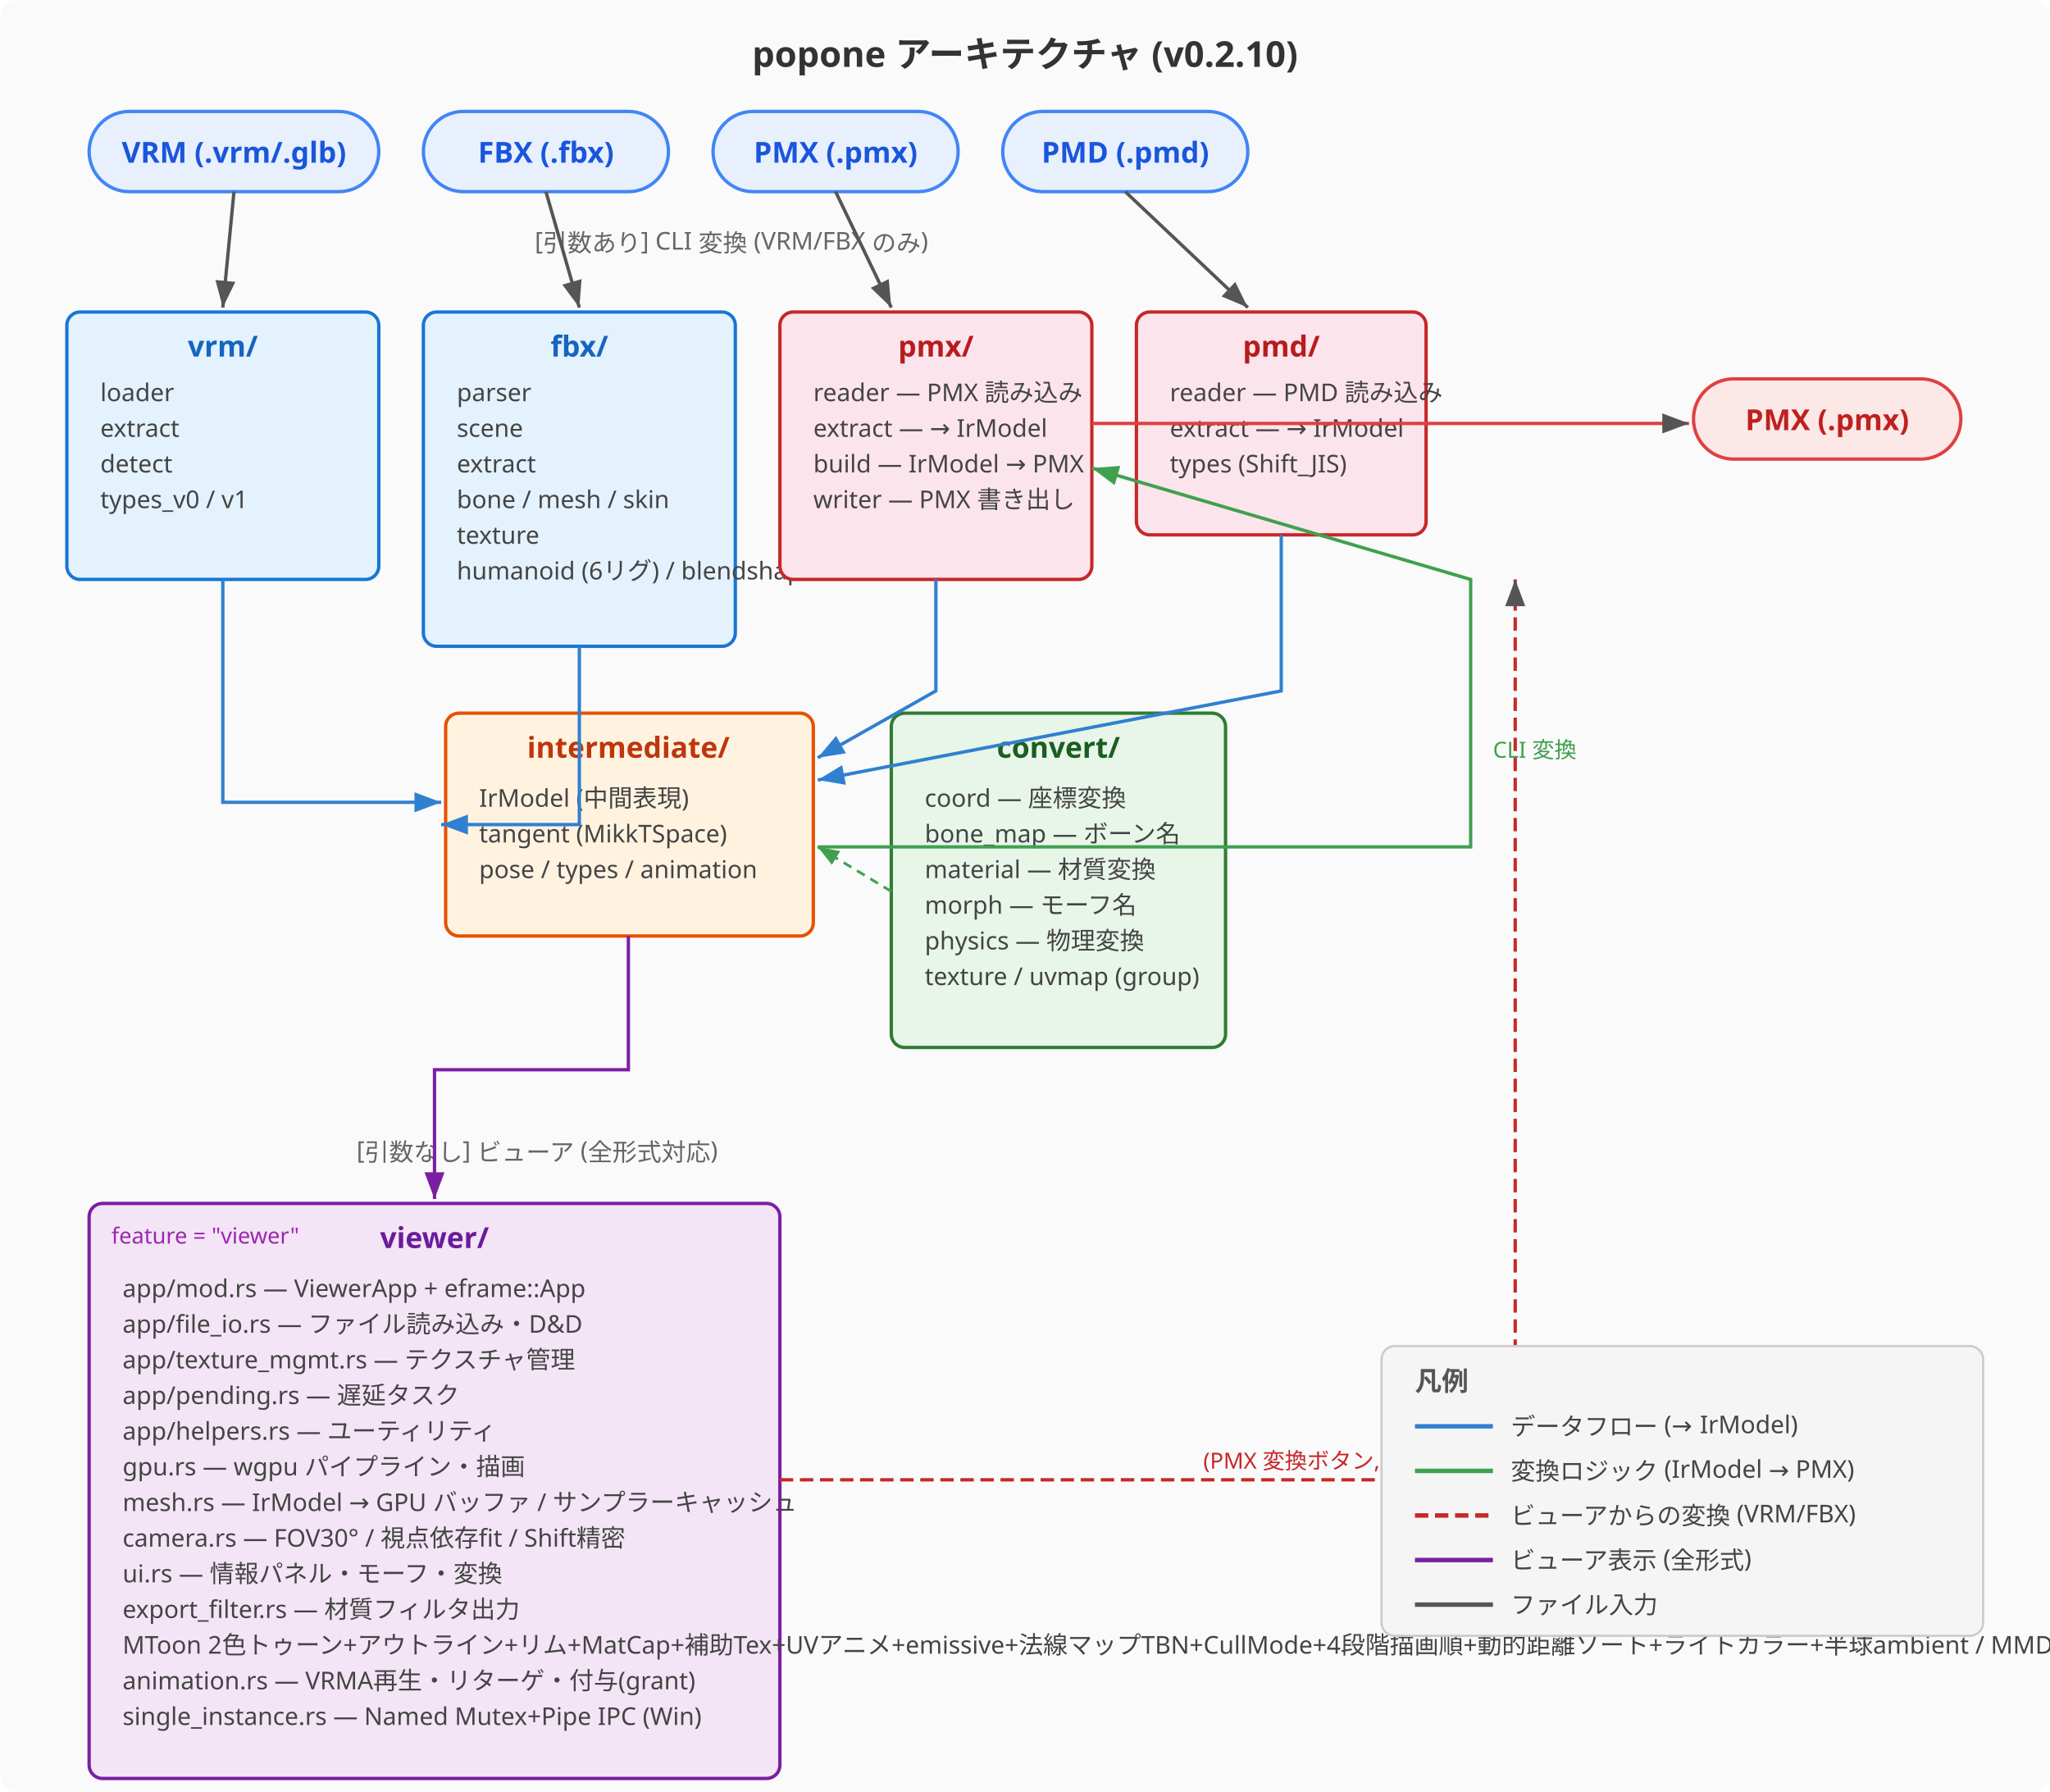
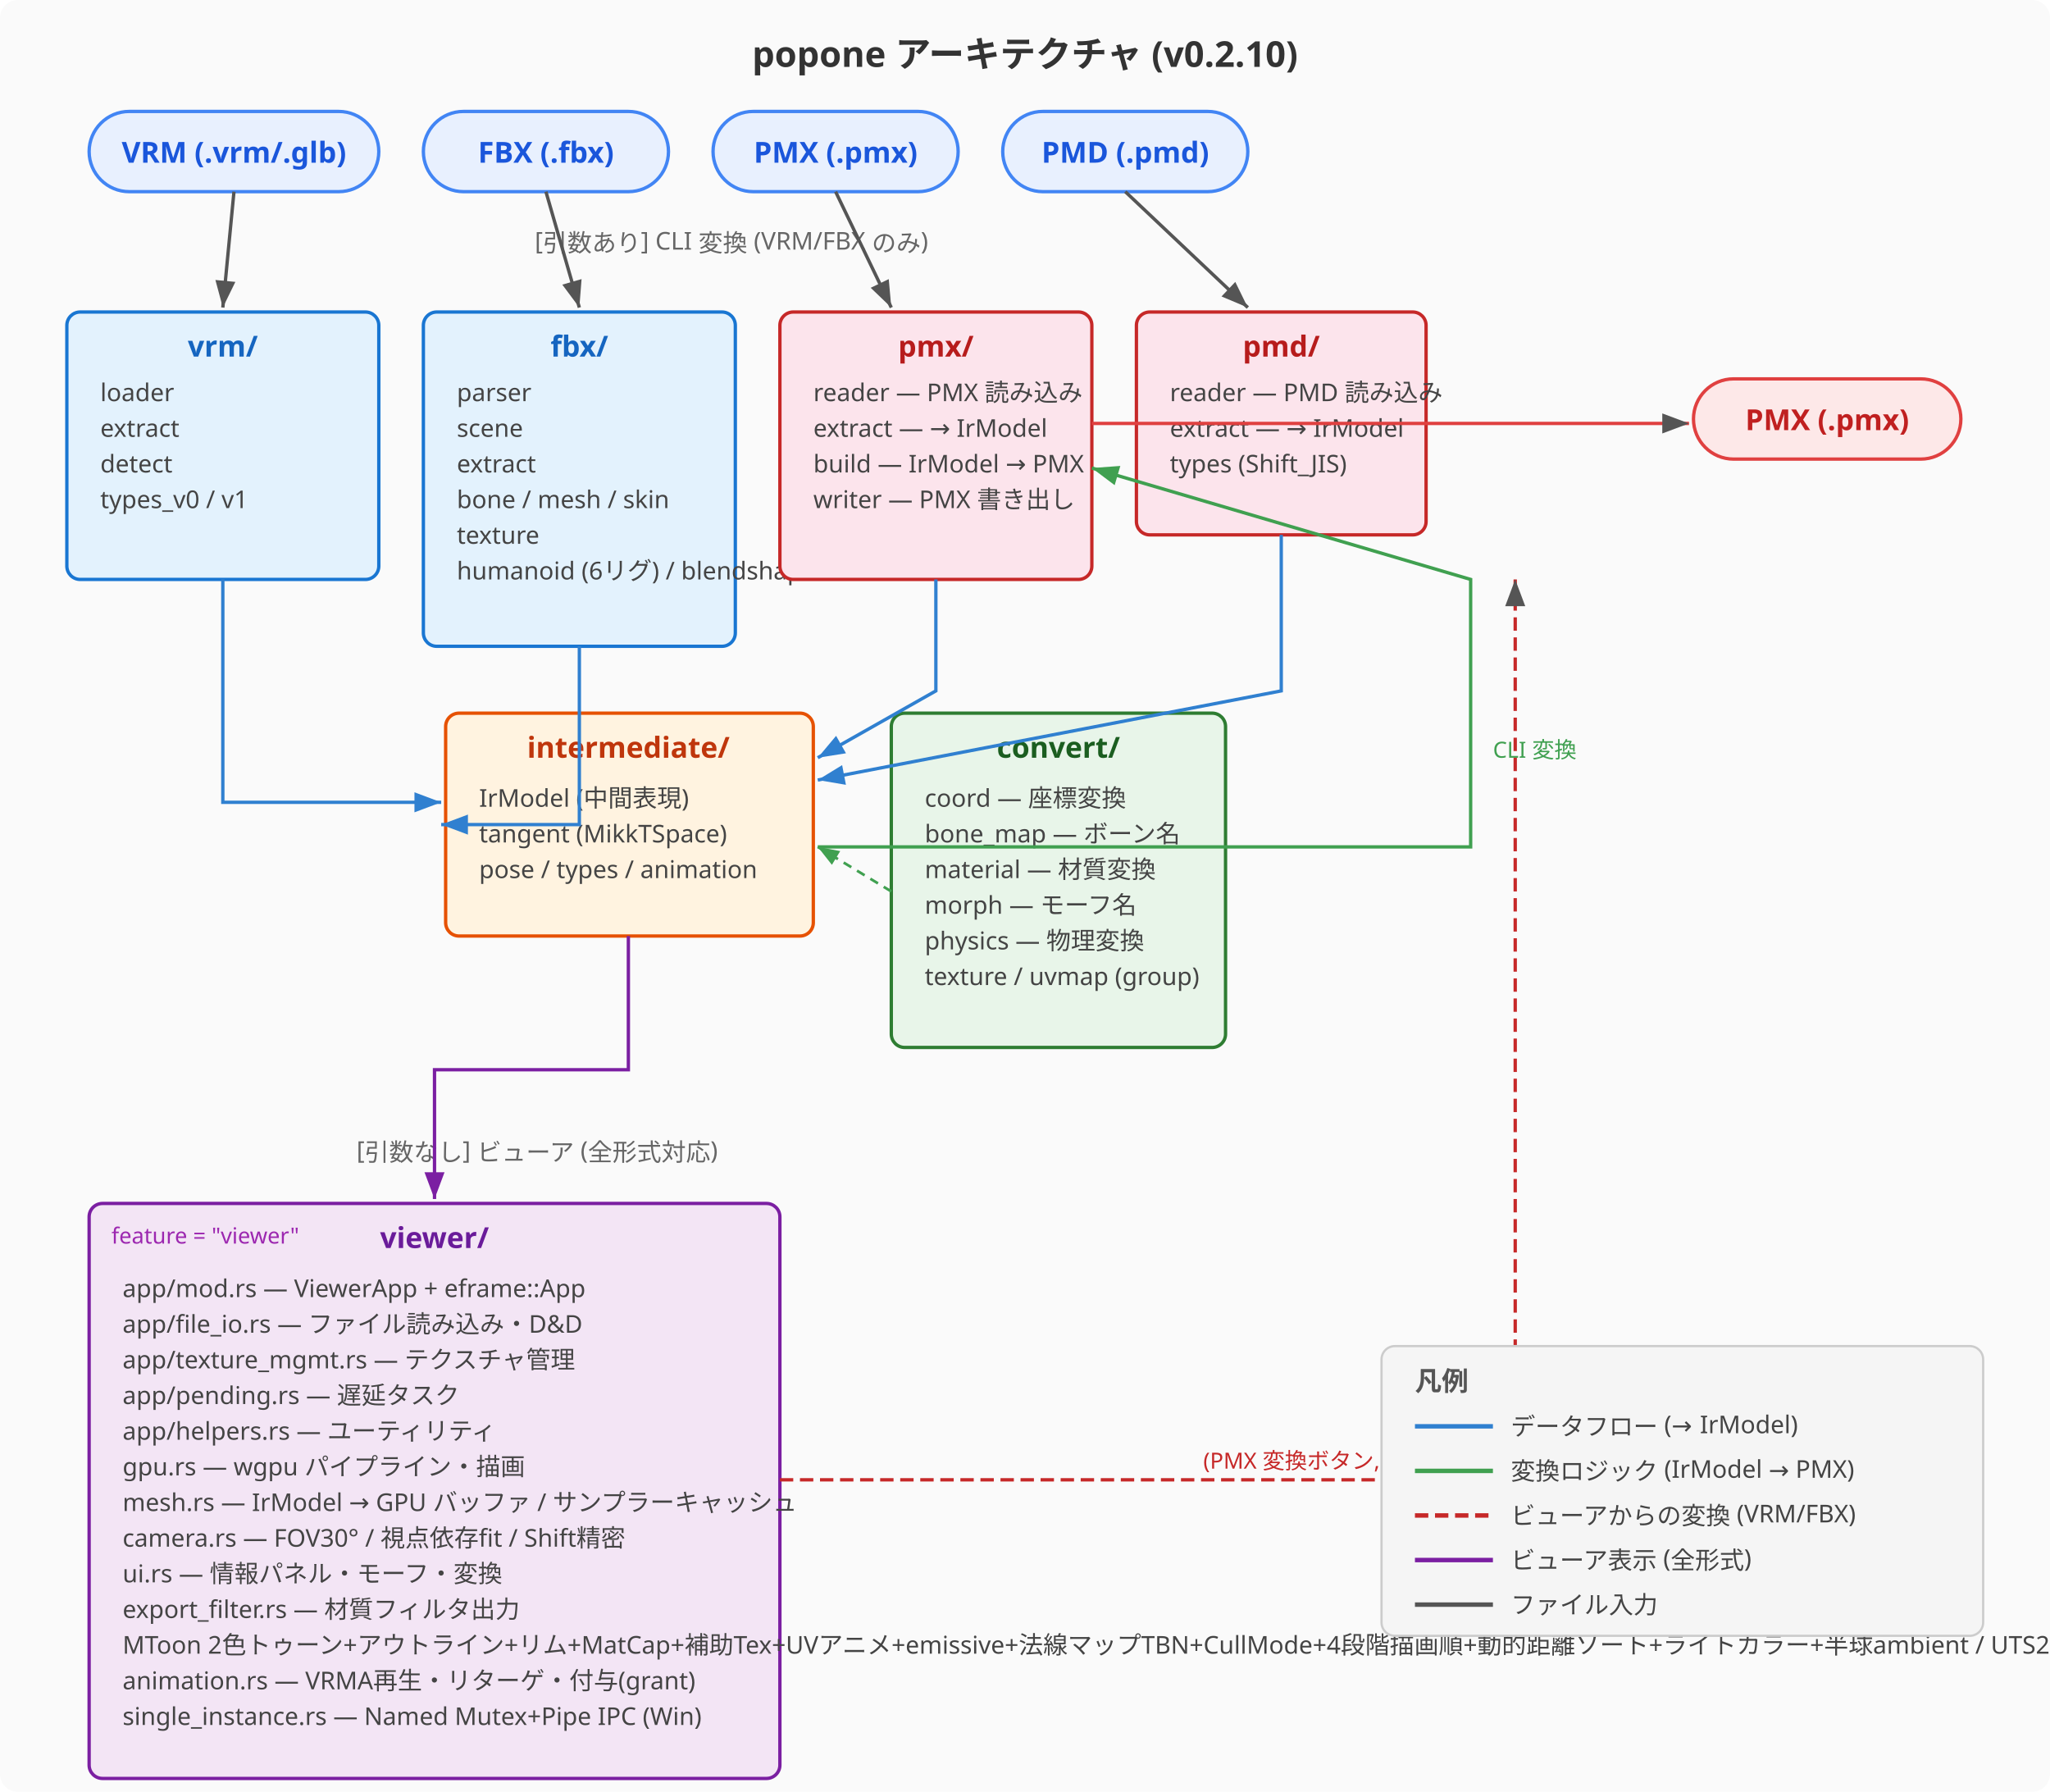
<svg xmlns="http://www.w3.org/2000/svg" viewBox="0 0 920 804" font-family="'Segoe UI','Noto Sans JP',sans-serif" font-size="13">
  <defs>
    <marker id="arrow" markerWidth="8" markerHeight="6" refX="8" refY="3" orient="auto">
      <path d="M0,0 L8,3 L0,6" fill="#555" />
    </marker>
    <marker id="arrow-blue" markerWidth="8" markerHeight="6" refX="8" refY="3" orient="auto">
      <path d="M0,0 L8,3 L0,6" fill="#3080D0" />
    </marker>
    <marker id="arrow-green" markerWidth="8" markerHeight="6" refX="8" refY="3" orient="auto">
      <path d="M0,0 L8,3 L0,6" fill="#40A050" />
    </marker>
    <marker id="arrow-purple" markerWidth="8" markerHeight="6" refX="8" refY="3" orient="auto">
      <path d="M0,0 L8,3 L0,6" fill="#7B1FA2" />
    </marker>
  </defs>
  <rect width="920" height="804" fill="#FAFAFA" rx="8" />
  <text x="460" y="30" text-anchor="middle" font-size="16" font-weight="bold" fill="#333">popone アーキテクチャ (v0.2.10)</text>
  <rect x="40" y="50" width="130" height="36" rx="18" fill="#E8F0FE" stroke="#4285F4" stroke-width="1.5" />
  <text x="105" y="73" text-anchor="middle" font-weight="bold" fill="#1A56DB">VRM (.vrm/.glb)</text>
  <rect x="190" y="50" width="110" height="36" rx="18" fill="#E8F0FE" stroke="#4285F4" stroke-width="1.5" />
  <text x="245" y="73" text-anchor="middle" font-weight="bold" fill="#1A56DB">FBX (.fbx)</text>
  <rect x="320" y="50" width="110" height="36" rx="18" fill="#E8F0FE" stroke="#4285F4" stroke-width="1.5" />
  <text x="375" y="73" text-anchor="middle" font-weight="bold" fill="#1A56DB">PMX (.pmx)</text>
  <rect x="450" y="50" width="110" height="36" rx="18" fill="#E8F0FE" stroke="#4285F4" stroke-width="1.5" />
  <text x="505" y="73" text-anchor="middle" font-weight="bold" fill="#1A56DB">PMD (.pmd)</text>
  <rect x="760" y="170" width="120" height="36" rx="18" fill="#FDE8E8" stroke="#E04040" stroke-width="1.5" />
  <text x="820" y="193" text-anchor="middle" font-weight="bold" fill="#C02020">PMX (.pmx)</text>
  <text x="240" y="112" font-size="11" fill="#666">[引数あり] CLI 変換 (VRM/FBX のみ)</text>
  <text x="160" y="520" font-size="11" fill="#666">[引数なし] ビューア (全形式対応)</text>
  <rect x="30" y="140" width="140" height="120" rx="6" fill="#E3F2FD" stroke="#1976D2" stroke-width="1.5" />
  <text x="100" y="160" text-anchor="middle" font-weight="bold" fill="#1565C0">vrm/</text>
  <text x="45" y="180" font-size="11" fill="#444">loader</text>
  <text x="45" y="196" font-size="11" fill="#444">extract</text>
  <text x="45" y="212" font-size="11" fill="#444">detect</text>
  <text x="45" y="228" font-size="11" fill="#444">types_v0 / v1</text>
  <rect x="190" y="140" width="140" height="150" rx="6" fill="#E3F2FD" stroke="#1976D2" stroke-width="1.5" />
  <text x="260" y="160" text-anchor="middle" font-weight="bold" fill="#1565C0">fbx/</text>
  <text x="205" y="180" font-size="11" fill="#444">parser</text>
  <text x="205" y="196" font-size="11" fill="#444">scene</text>
  <text x="205" y="212" font-size="11" fill="#444">extract</text>
  <text x="205" y="228" font-size="11" fill="#444">bone / mesh / skin</text>
  <text x="205" y="244" font-size="11" fill="#444">texture</text>
  <text x="205" y="260" font-size="11" fill="#444">humanoid (6リグ) / blendshape</text>
  <rect x="350" y="140" width="140" height="120" rx="6" fill="#FCE4EC" stroke="#C62828" stroke-width="1.5" />
  <text x="420" y="160" text-anchor="middle" font-weight="bold" fill="#B71C1C">pmx/</text>
  <text x="365" y="180" font-size="11" fill="#444">reader — PMX 読み込み</text>
  <text x="365" y="196" font-size="11" fill="#444">extract — → IrModel</text>
  <text x="365" y="212" font-size="11" fill="#444">build — IrModel → PMX</text>
  <text x="365" y="228" font-size="11" fill="#444">writer — PMX 書き出し</text>
  <rect x="510" y="140" width="130" height="100" rx="6" fill="#FCE4EC" stroke="#C62828" stroke-width="1.5" />
  <text x="575" y="160" text-anchor="middle" font-weight="bold" fill="#B71C1C">pmd/</text>
  <text x="525" y="180" font-size="11" fill="#444">reader — PMD 読み込み</text>
  <text x="525" y="196" font-size="11" fill="#444">extract — → IrModel</text>
  <text x="525" y="212" font-size="11" fill="#444">types (Shift_JIS)</text>
  <rect x="200" y="320" width="165" height="100" rx="6" fill="#FFF3E0" stroke="#E65100" stroke-width="1.5" />
  <text x="282" y="340" text-anchor="middle" font-weight="bold" fill="#BF360C">intermediate/</text>
  <text x="215" y="362" font-size="11" fill="#444">IrModel (中間表現)</text>
  <text x="215" y="378" font-size="11" fill="#444">tangent (MikkTSpace)</text>
  <text x="215" y="394" font-size="11" fill="#444">pose / types / animation</text>
  <rect x="400" y="320" width="150" height="150" rx="6" fill="#E8F5E9" stroke="#2E7D32" stroke-width="1.5" />
  <text x="475" y="340" text-anchor="middle" font-weight="bold" fill="#1B5E20">convert/</text>
  <text x="415" y="362" font-size="11" fill="#444">coord — 座標変換</text>
  <text x="415" y="378" font-size="11" fill="#444">bone_map — ボーン名</text>
  <text x="415" y="394" font-size="11" fill="#444">material — 材質変換</text>
  <text x="415" y="410" font-size="11" fill="#444">morph — モーフ名</text>
  <text x="415" y="426" font-size="11" fill="#444">physics — 物理変換</text>
  <text x="415" y="442" font-size="11" fill="#444">texture / uvmap (group)</text>
  <rect x="40" y="540" width="310" height="258" rx="6" fill="#F3E5F5" stroke="#7B1FA2" stroke-width="1.5" />
  <text x="195" y="560" text-anchor="middle" font-weight="bold" fill="#6A1B9A">viewer/</text>
  <text x="50" y="558" font-size="10" fill="#9C27B0">feature = "viewer"</text>
  <text x="55" y="582" font-size="11" fill="#444">app/mod.rs — ViewerApp + eframe::App</text>
  <text x="55" y="598" font-size="11" fill="#444">app/file_io.rs — ファイル読み込み・D&amp;D</text>
  <text x="55" y="614" font-size="11" fill="#444">app/texture_mgmt.rs — テクスチャ管理</text>
  <text x="55" y="630" font-size="11" fill="#444">app/pending.rs — 遅延タスク</text>
  <text x="55" y="646" font-size="11" fill="#444">app/helpers.rs — ユーティリティ</text>
  <text x="55" y="662" font-size="11" fill="#444">gpu.rs — wgpu パイプライン・描画</text>
  <text x="55" y="678" font-size="11" fill="#444">mesh.rs — IrModel → GPU バッファ / サンプラーキャッシュ</text>
  <text x="55" y="694" font-size="11" fill="#444">camera.rs — FOV30° / 視点依存fit / Shift精密</text>
  <text x="55" y="710" font-size="11" fill="#444">ui.rs — 情報パネル・モーフ・変換</text>
  <text x="55" y="726" font-size="11" fill="#444">export_filter.rs — 材質フィルタ出力</text>
-   <text x="55" y="742" font-size="11" fill="#444">MToon 2色トゥーン+アウトライン+リム+MatCap+補助Tex+UVアニメ+emissive+法線マップTBN+CullMode+4段階描画順+動的距離ソート+ライトカラー+半球ambient / MMD: トゥーン・エッジ・スフィア</text>
+   <text x="55" y="742" font-size="11" fill="#444">MToon 2色トゥーン+アウトライン+リム+MatCap+補助Tex+UVアニメ+emissive+法線マップTBN+CullMode+4段階描画順+動的距離ソート+ライトカラー+半球ambient / UTS2近似 / MMD: トゥーン・エッジ・スフィア / Wire: 全パイプライン統一</text>
  <text x="55" y="758" font-size="11" fill="#444">animation.rs — VRMA再生・リターゲ・付与(grant)</text>
  <text x="55" y="774" font-size="11" fill="#444">single_instance.rs — Named Mutex+Pipe IPC (Win)</text>
  <line x1="105" y1="86" x2="100" y2="138" stroke="#555" stroke-width="1.5" marker-end="url(#arrow)" />
  <line x1="245" y1="86" x2="260" y2="138" stroke="#555" stroke-width="1.5" marker-end="url(#arrow)" />
  <line x1="375" y1="86" x2="400" y2="138" stroke="#555" stroke-width="1.5" marker-end="url(#arrow)" />
  <line x1="505" y1="86" x2="560" y2="138" stroke="#555" stroke-width="1.5" marker-end="url(#arrow)" />
  <path d="M100,260 L100,360 L198,360" fill="none" stroke="#3080D0" stroke-width="1.5" marker-end="url(#arrow-blue)" />
  <path d="M260,290 L260,370 L198,370" fill="none" stroke="#3080D0" stroke-width="1.5" marker-end="url(#arrow-blue)" />
  <path d="M420,260 L420,310 L367,340" fill="none" stroke="#3080D0" stroke-width="1.5" marker-end="url(#arrow-blue)" />
  <path d="M575,240 L575,310 L367,350" fill="none" stroke="#3080D0" stroke-width="1.5" marker-end="url(#arrow-blue)" />
  <path d="M367,380 L660,380 L660,260 L490,210" fill="none" stroke="#40A050" stroke-width="1.5" marker-end="url(#arrow-green)" />
  <text x="670" y="340" font-size="10" fill="#40A050">CLI 変換</text>
  <path d="M490,190 L660,190 L758,190" fill="none" stroke="#E04040" stroke-width="1.5" marker-end="url(#arrow)" />
  <line x1="400" y1="400" x2="367" y2="380" stroke="#40A050" stroke-width="1.2" stroke-dasharray="4,3" marker-end="url(#arrow-green)" />
  <path d="M282,420 L282,480 L195,480 L195,538" fill="none" stroke="#7B1FA2" stroke-width="1.5" marker-end="url(#arrow-purple)" />
  <path d="M350,664 L680,664 L680,260" fill="none" stroke="#C62828" stroke-width="1.5" stroke-dasharray="6,3" marker-end="url(#arrow)" />
  <text x="540" y="659" font-size="10" fill="#C62828">(PMX 変換ボタン, VRM/FBX のみ)</text>
  <rect x="620" y="604" width="270" height="130" rx="6" fill="#F5F5F5" stroke="#CCC" stroke-width="1" />
  <text x="635" y="624" font-size="12" font-weight="bold" fill="#555">凡例</text>
  <line x1="635" y1="640" x2="670" y2="640" stroke="#3080D0" stroke-width="2" />
  <text x="678" y="644" font-size="11" fill="#444">データフロー (→ IrModel)</text>
  <line x1="635" y1="660" x2="670" y2="660" stroke="#40A050" stroke-width="2" />
  <text x="678" y="664" font-size="11" fill="#444">変換ロジック (IrModel → PMX)</text>
  <line x1="635" y1="680" x2="670" y2="680" stroke="#C62828" stroke-width="2" stroke-dasharray="6,3" />
  <text x="678" y="684" font-size="11" fill="#444">ビューアからの変換 (VRM/FBX)</text>
  <line x1="635" y1="700" x2="670" y2="700" stroke="#7B1FA2" stroke-width="2" />
  <text x="678" y="704" font-size="11" fill="#444">ビューア表示 (全形式)</text>
  <line x1="635" y1="720" x2="670" y2="720" stroke="#555" stroke-width="2" />
  <text x="678" y="724" font-size="11" fill="#444">ファイル入力</text>
</svg>
